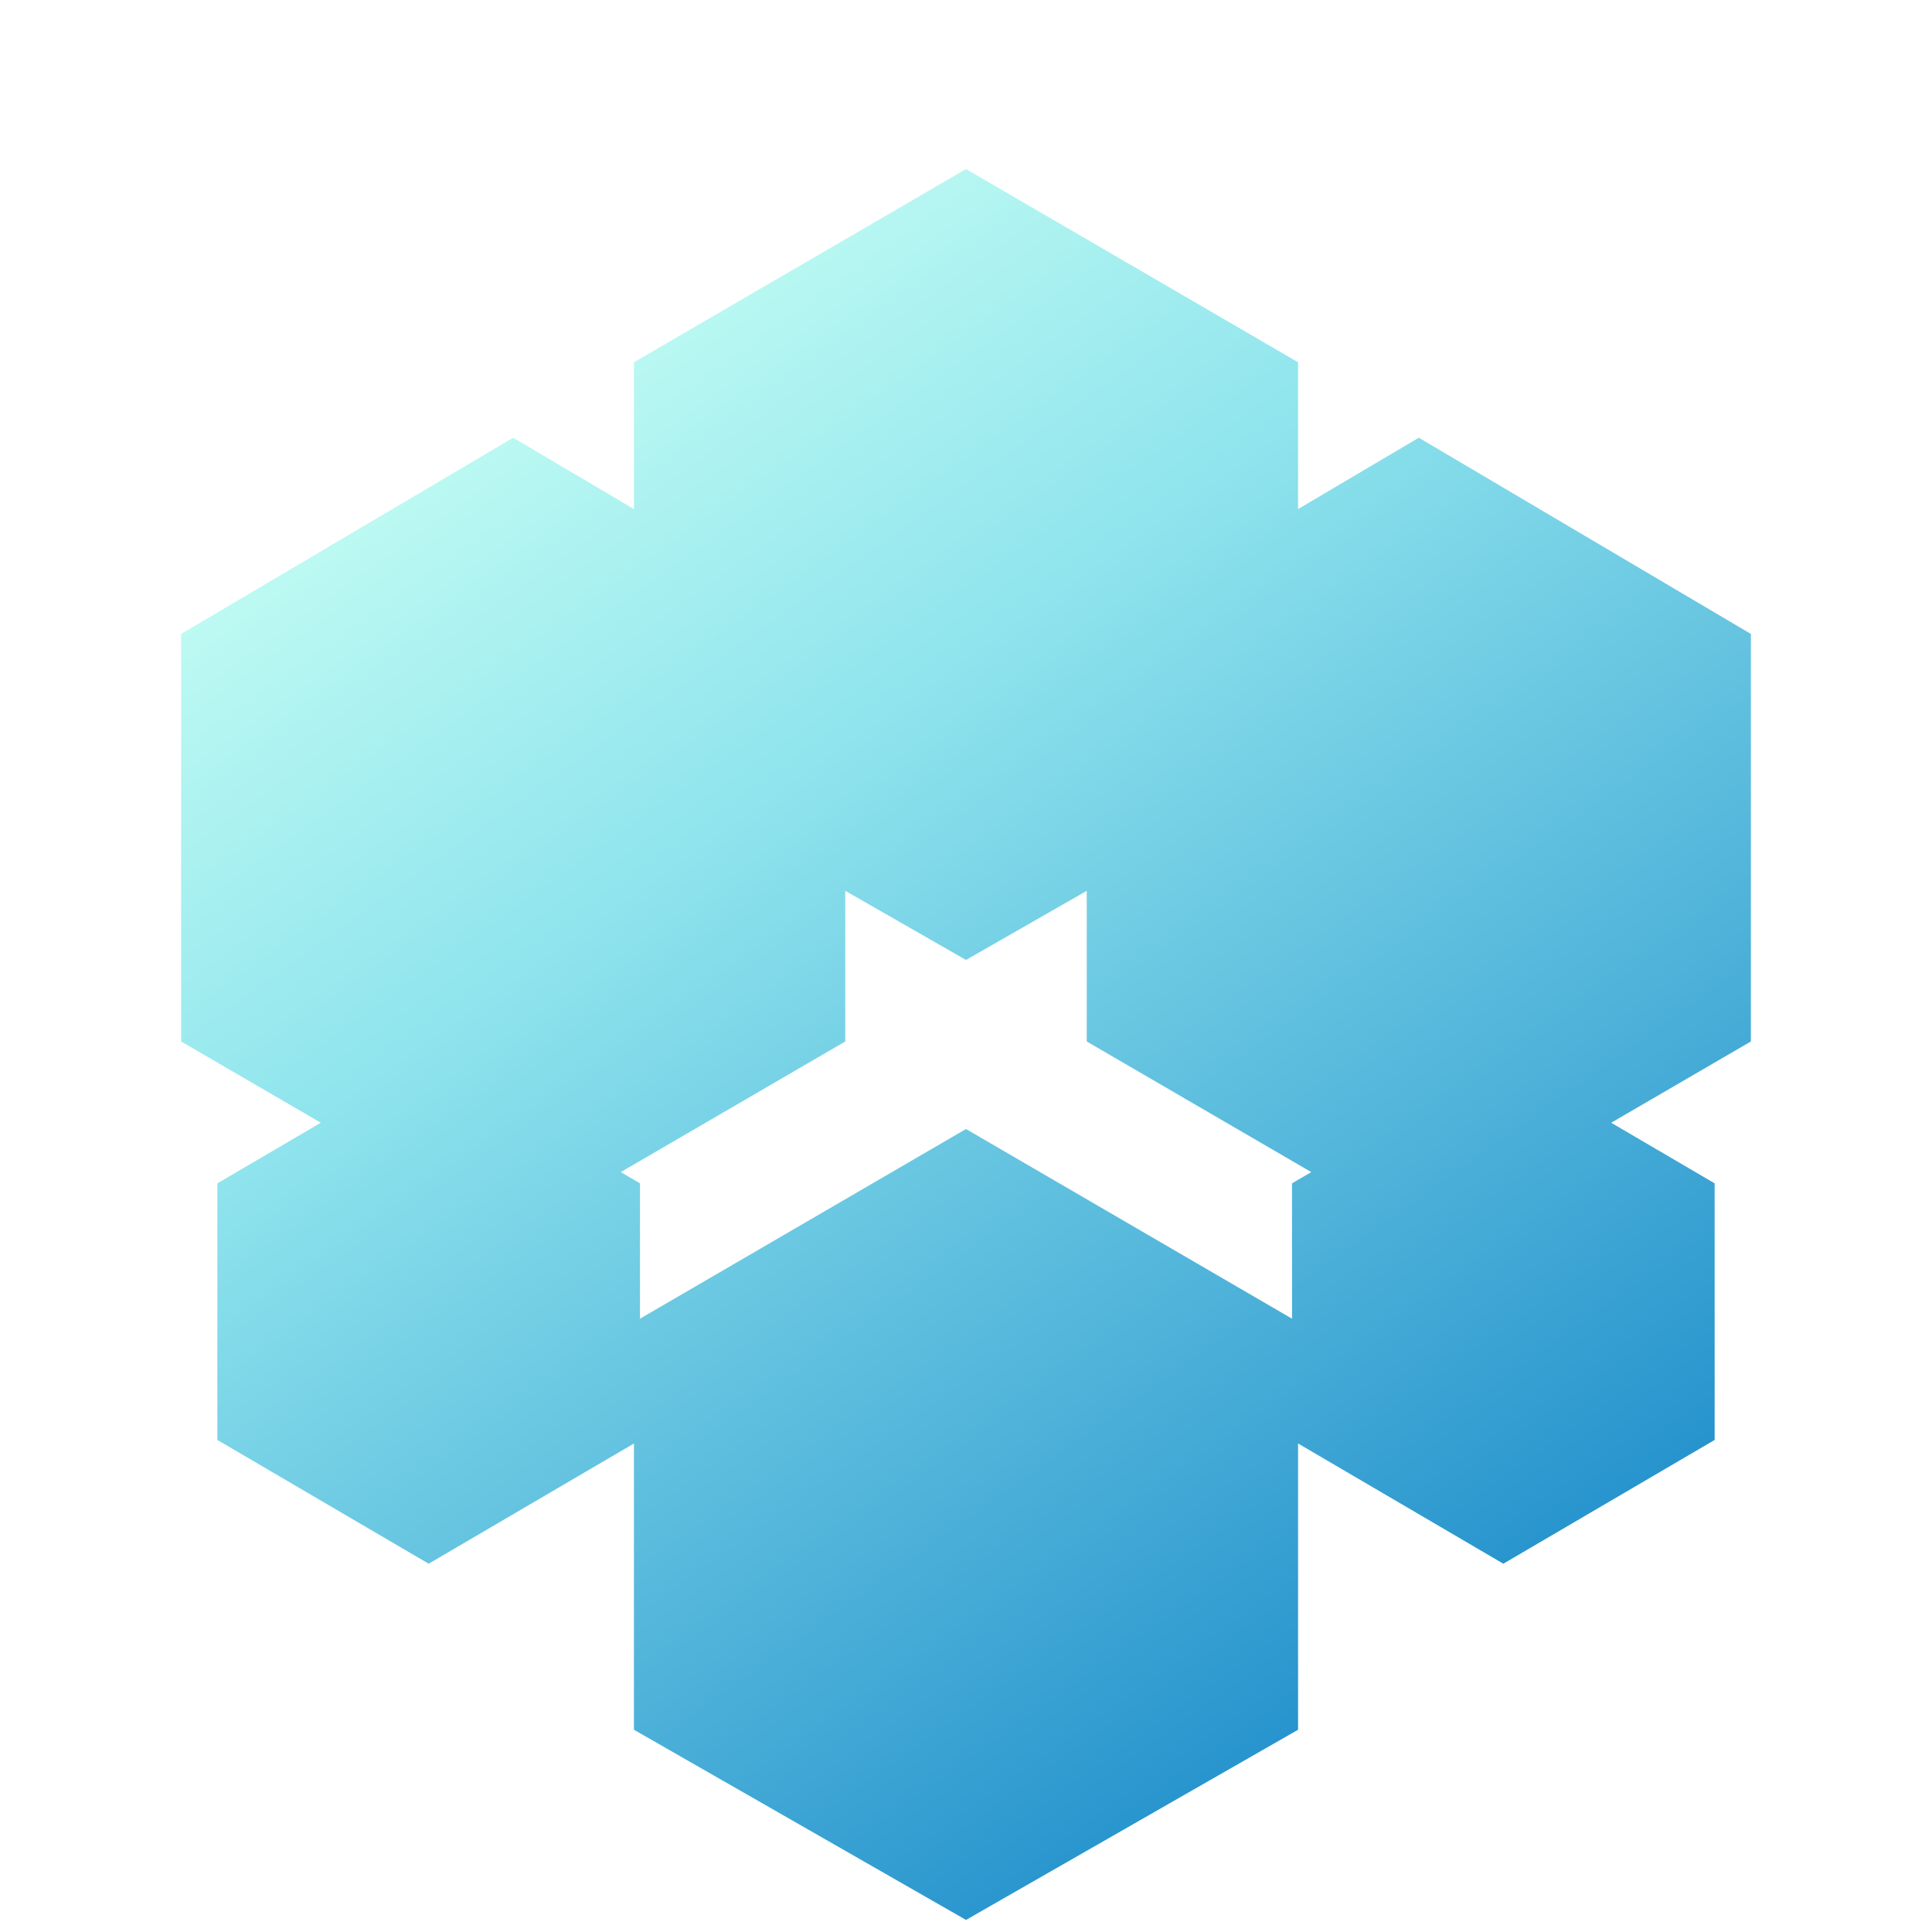
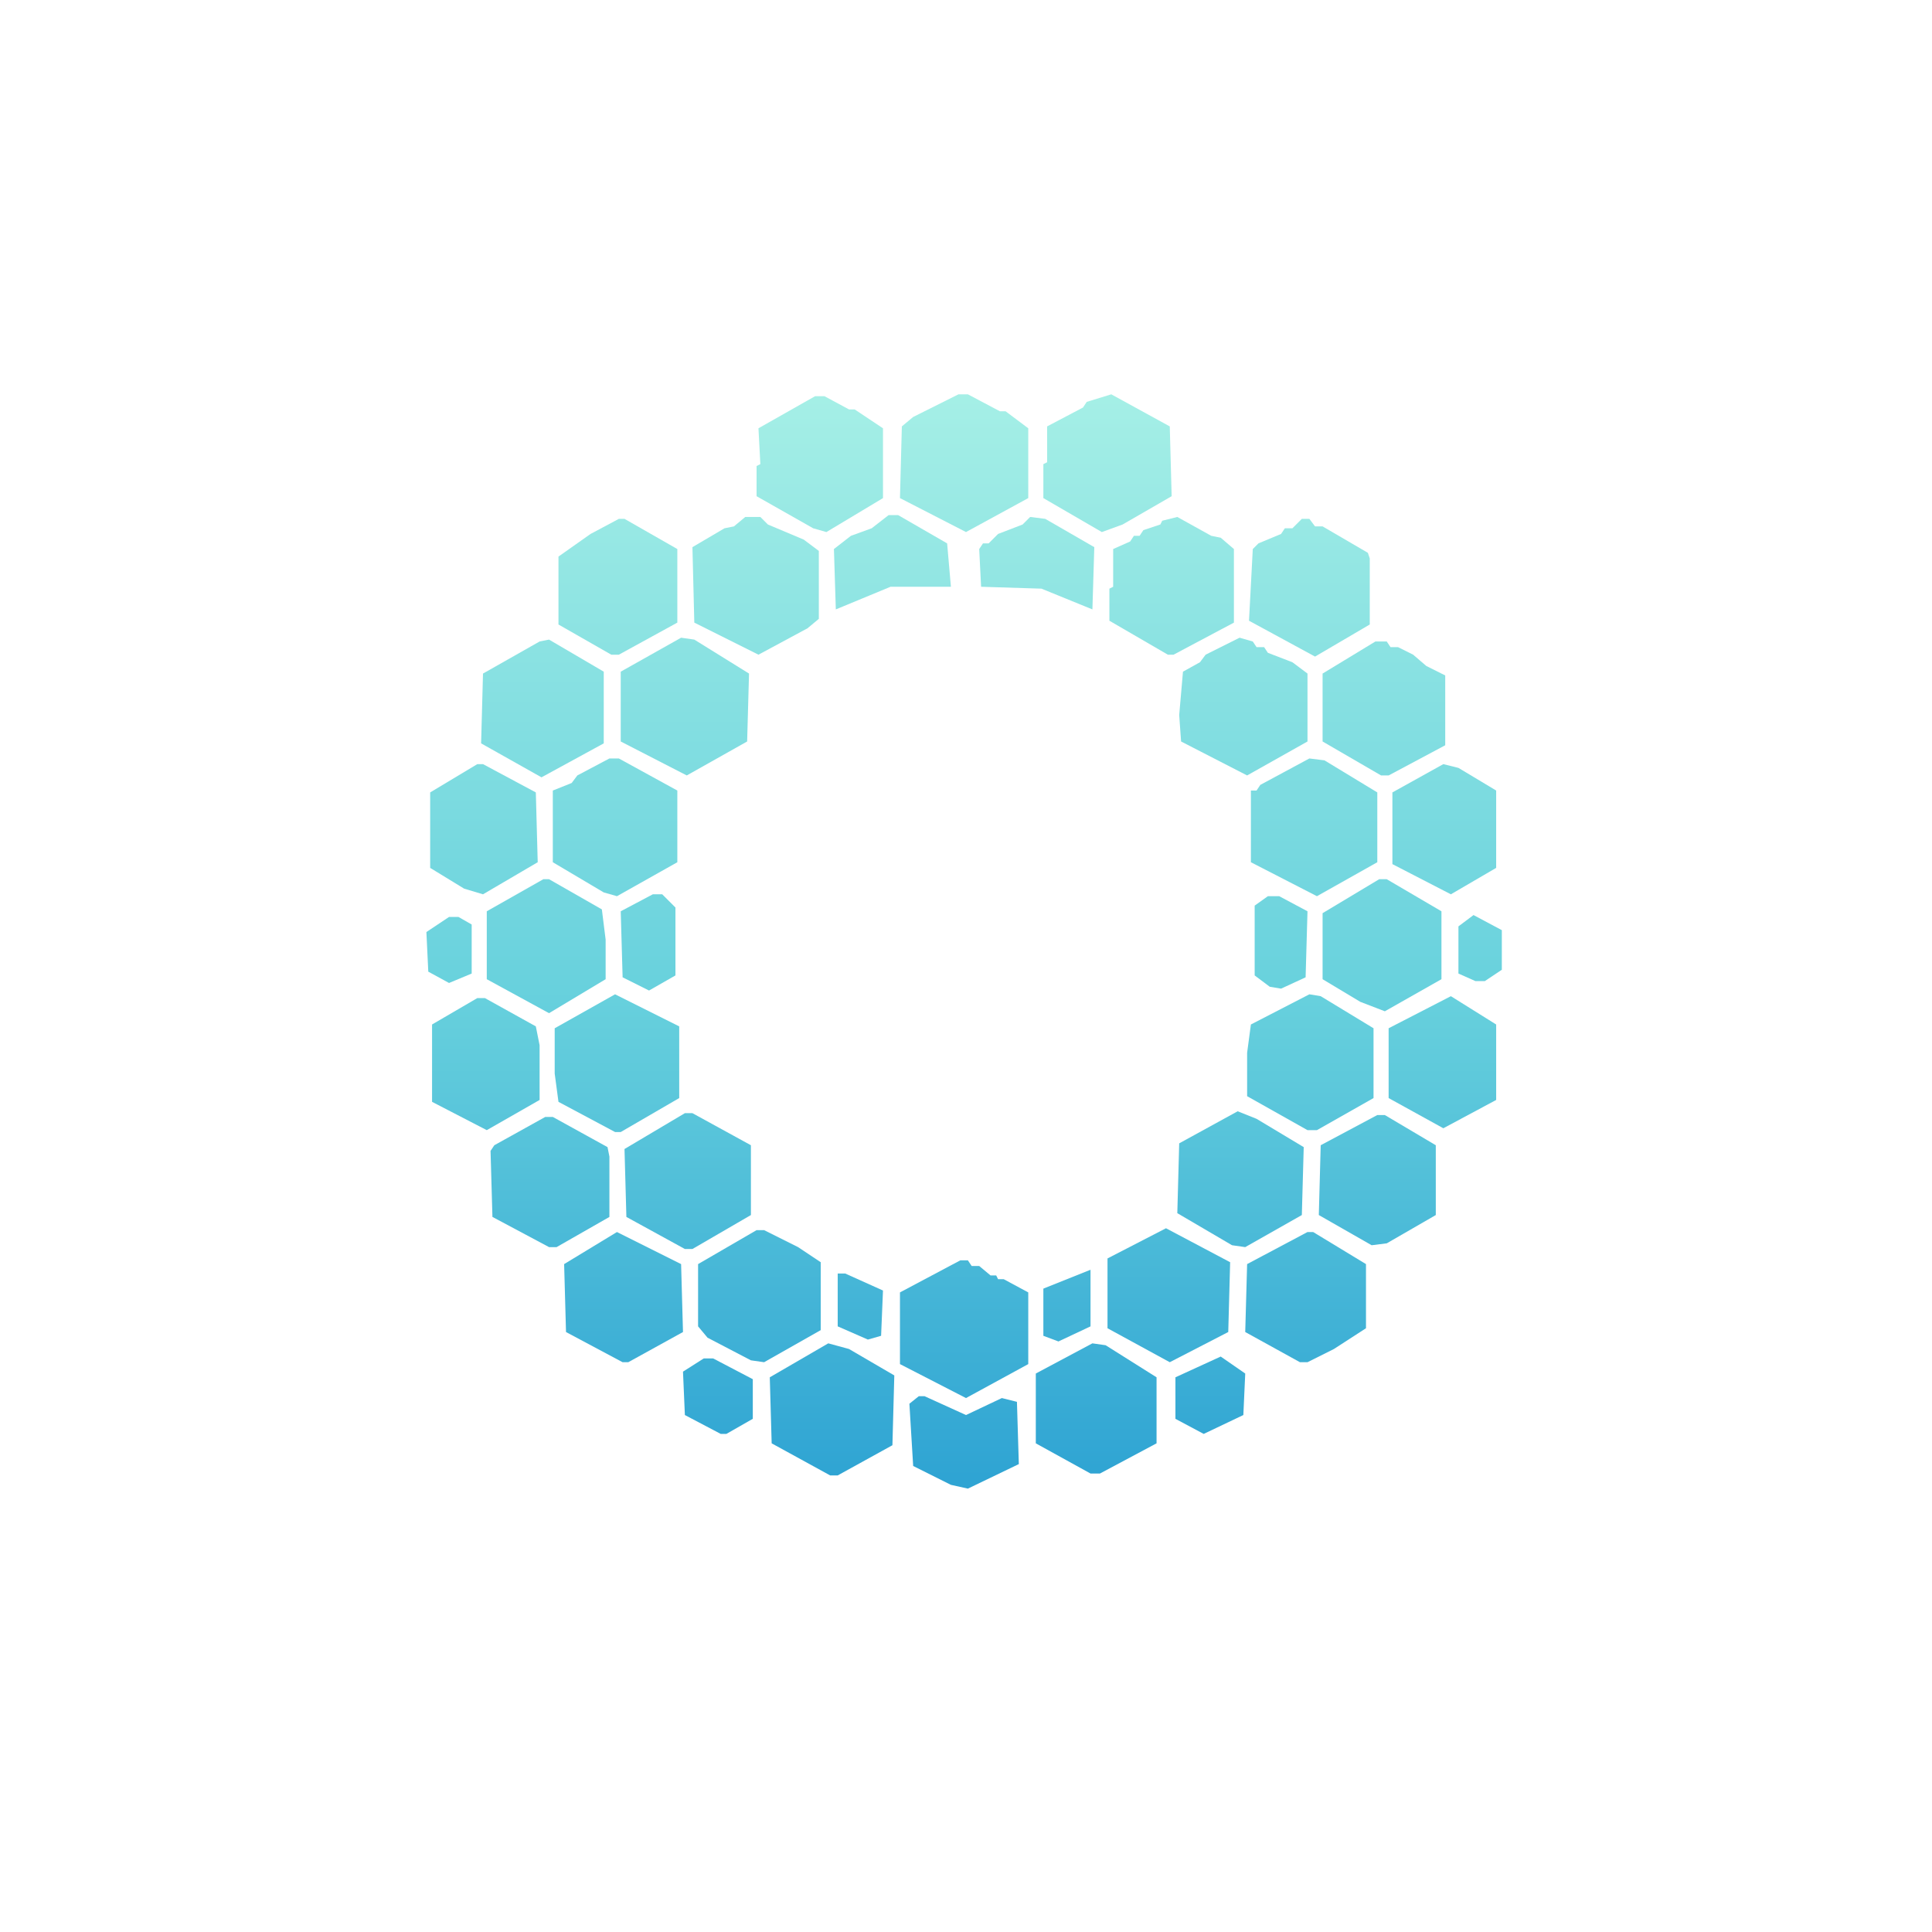
- <svg xmlns="http://www.w3.org/2000/svg" width="64" height="64" viewBox="0 0 64 64" fill="none">
+ <svg xmlns="http://www.w3.org/2000/svg" viewBox="0 0 1024 1024" fill="none">
  <defs>
-     <linearGradient id="g" x1="15" y1="10" x2="47" y2="55" gradientUnits="userSpaceOnUse">
-       <stop stop-color="#C8FFF4" />
-       <stop offset="0.35" stop-color="#8FE4ED" />
-       <stop offset="1" stop-color="#2693CD" />
+     <linearGradient id="g" x1="512" y1="209" x2="512" y2="783" gradientUnits="userSpaceOnUse">
+       <stop offset="0%" stop-color="#A5EFE6" />
+       <stop offset="55%" stop-color="#68D1DD" />
+       <stop offset="100%" stop-color="#2FA4D3" />
    </linearGradient>
  </defs>
-   <path d="M32 5.6 43 12v13.5L32 31.8 21 25.5V12L32 5.6ZM47 14.5 58 21v13.5L47 40.9 36 34.5V21l11-6.5ZM17 14.5 28 21v13.5L17 40.9 6 34.5V21l11-6.5ZM49.8 35.1 56.8 39.2v8.5l-7 4.1-7-4.1v-8.5l7-4.1ZM14.2 35.1l7 4.1v8.5l-7 4.1-7-4.1v-8.5l7-4.1ZM32 37.4 43 43.8v13.5L32 63.6 21 57.3V43.8l11-6.4Z" fill="url(#g)" />
+   <g fill="url(#g)">
+     <path d="M 508 209 L 484 221 L 478 226 L 477 264 L 512 282 L 545 264 L 545 227 L 533 218 L 530 218 L 513 209 Z" />
+     <path d="M 589 209 L 576 213 L 574 216 L 555 226 L 555 245 L 553 246 L 553 264 L 584 282 L 595 278 L 621 263 L 620 226 Z" />
+     <path d="M 432 210 L 402 227 L 403 246 L 401 247 L 401 263 L 431 280 L 438 282 L 468 264 L 468 227 L 453 217 L 450 217 L 437 210 Z" />
+     <path d="M 502 288 L 476 273 L 471 273 L 462 280 L 451 284 L 442 291 L 443 323 L 472 311 L 504 311 Z" />
+     <path d="M 395 274 L 389 279 L 384 280 L 367 290 L 368 330 L 402 347 L 428 333 L 434 328 L 434 292 L 426 286 L 407 278 L 403 274 Z" />
+     <path d="M 519 291 L 520 311 L 552 312 L 579 323 L 580 290 L 554 275 L 546 274 L 542 278 L 529 283 L 524 288 L 521 288 Z" />
+     <path d="M 624 274 L 616 276 L 615 278 L 606 281 L 604 284 L 601 284 L 599 287 L 590 291 L 590 311 L 588 312 L 588 329 L 619 347 L 622 347 L 654 330 L 654 291 L 647 285 L 642 284 Z" />
+     <path d="M 331 275 L 328 275 L 313 283 L 296 295 L 296 331 L 324 347 L 328 347 L 359 330 L 359 291 Z" />
+     <path d="M 690 275 L 685 280 L 681 280 L 679 283 L 667 288 L 664 291 L 662 329 L 697 348 L 726 331 L 726 296 L 725 293 L 701 279 L 697 279 L 694 275 Z" />
+     <path d="M 361 338 L 329 356 L 329 393 L 364 411 L 396 393 L 397 357 L 368 339 Z" />
+     <path d="M 657 338 L 639 347 L 636 351 L 627 356 L 625 379 L 626 393 L 661 411 L 693 393 L 693 357 L 685 351 L 672 346 L 670 343 L 666 343 L 664 340 Z" />
+     <path d="M 291 339 L 286 340 L 256 357 L 255 394 L 287 412 L 320 394 L 320 356 Z" />
+     <path d="M 729 340 L 701 357 L 701 393 L 732 411 L 736 411 L 766 395 L 766 358 L 756 353 L 749 347 L 741 343 L 737 343 L 735 340 Z" />
+     <path d="M 323 402 L 306 411 L 303 415 L 293 419 L 293 457 L 320 473 L 327 475 L 359 457 L 359 419 L 328 402 Z" />
+     <path d="M 694 402 L 668 416 L 666 419 L 663 419 L 663 457 L 698 475 L 730 457 L 730 420 L 702 403 Z" />
+     <path d="M 253 405 L 228 420 L 228 460 L 246 471 L 256 474 L 285 457 L 284 420 L 256 405 Z" />
+     <path d="M 765 405 L 738 420 L 738 458 L 769 474 L 793 460 L 793 419 L 773 407 Z" />
+     <path d="M 288 466 L 258 483 L 258 519 L 291 537 L 321 519 L 321 498 L 319 482 L 291 466 Z" />
+     <path d="M 731 466 L 701 484 L 701 519 L 721 531 L 734 536 L 764 519 L 764 483 L 735 466 Z" />
+     <path d="M 351 474 L 346 474 L 329 483 L 330 518 L 344 525 L 358 517 L 358 481 Z" />
+     <path d="M 672 475 L 665 480 L 665 517 L 673 523 L 679 524 L 692 518 L 693 483 L 678 475 Z" />
+     <path d="M 781 485 L 773 491 L 773 516 L 782 520 L 787 520 L 796 514 L 796 493 Z" />
+     <path d="M 243 486 L 238 486 L 226 494 L 227 515 L 238 521 L 250 516 L 250 490 Z" />
+     <path d="M 326 527 L 294 545 L 294 569 L 296 584 L 326 600 L 329 600 L 360 582 L 360 544 Z" />
+     <path d="M 694 527 L 663 543 L 661 558 L 661 581 L 693 599 L 698 599 L 728 582 L 728 545 L 700 528 Z" />
+     <path d="M 769 528 L 736 545 L 736 582 L 765 598 L 793 583 L 793 543 Z" />
+     <path d="M 253 529 L 229 543 L 229 584 L 258 599 L 286 583 L 286 554 L 284 544 L 257 529 Z" />
+     <path d="M 656 589 L 625 606 L 624 643 L 653 660 L 660 661 L 690 644 L 691 608 L 666 593 Z" />
+     <path d="M 363 590 L 331 609 L 332 645 L 363 662 L 367 662 L 398 644 L 398 607 L 367 590 Z" />
+     <path d="M 734 591 L 730 591 L 700 607 L 699 644 L 727 660 L 735 659 L 761 644 L 761 607 Z" />
+     <path d="M 289 592 L 262 607 L 260 610 L 261 645 L 291 661 L 295 661 L 323 645 L 323 613 L 322 608 L 293 592 Z" />
+     <path d="M 618 651 L 587 667 L 587 704 L 620 722 L 651 706 L 652 669 Z" />
+     <path d="M 401 652 L 370 670 L 370 703 L 375 709 L 398 721 L 405 722 L 435 705 L 435 669 L 423 661 L 405 652 Z" />
+     <path d="M 327 653 L 299 670 L 300 706 L 330 722 L 333 722 L 362 706 L 361 670 Z" />
+     <path d="M 696 653 L 693 653 L 661 670 L 660 706 L 689 722 L 693 722 L 707 715 L 724 704 L 724 670 Z" />
+     <path d="M 509 668 L 477 685 L 477 723 L 512 741 L 545 723 L 545 685 L 532 678 L 529 678 L 528 676 L 525 676 L 519 671 L 515 671 L 513 668 Z" />
+     <path d="M 578 673 L 553 683 L 553 708 L 561 711 L 578 703 Z" />
+     <path d="M 444 675 L 444 703 L 460 710 L 467 708 L 468 684 L 448 675 Z" />
+     <path d="M 439 712 L 408 730 L 409 765 L 440 782 L 444 782 L 473 766 L 474 729 L 450 715 Z" />
+     <path d="M 579 712 L 549 728 L 549 765 L 578 781 L 583 781 L 613 765 L 613 730 L 586 713 Z" />
+     <path d="M 647 719 L 623 730 L 623 752 L 638 760 L 659 750 L 660 728 Z" />
+     <path d="M 373 720 L 362 727 L 363 750 L 382 760 L 385 760 L 399 752 L 399 731 L 378 720 Z" />
+     <path d="M 482 744 L 484 777 L 504 787 L 513 789 L 540 776 L 539 743 L 531 741 L 512 750 L 490 740 L 487 740 Z" />
+   </g>
</svg>
